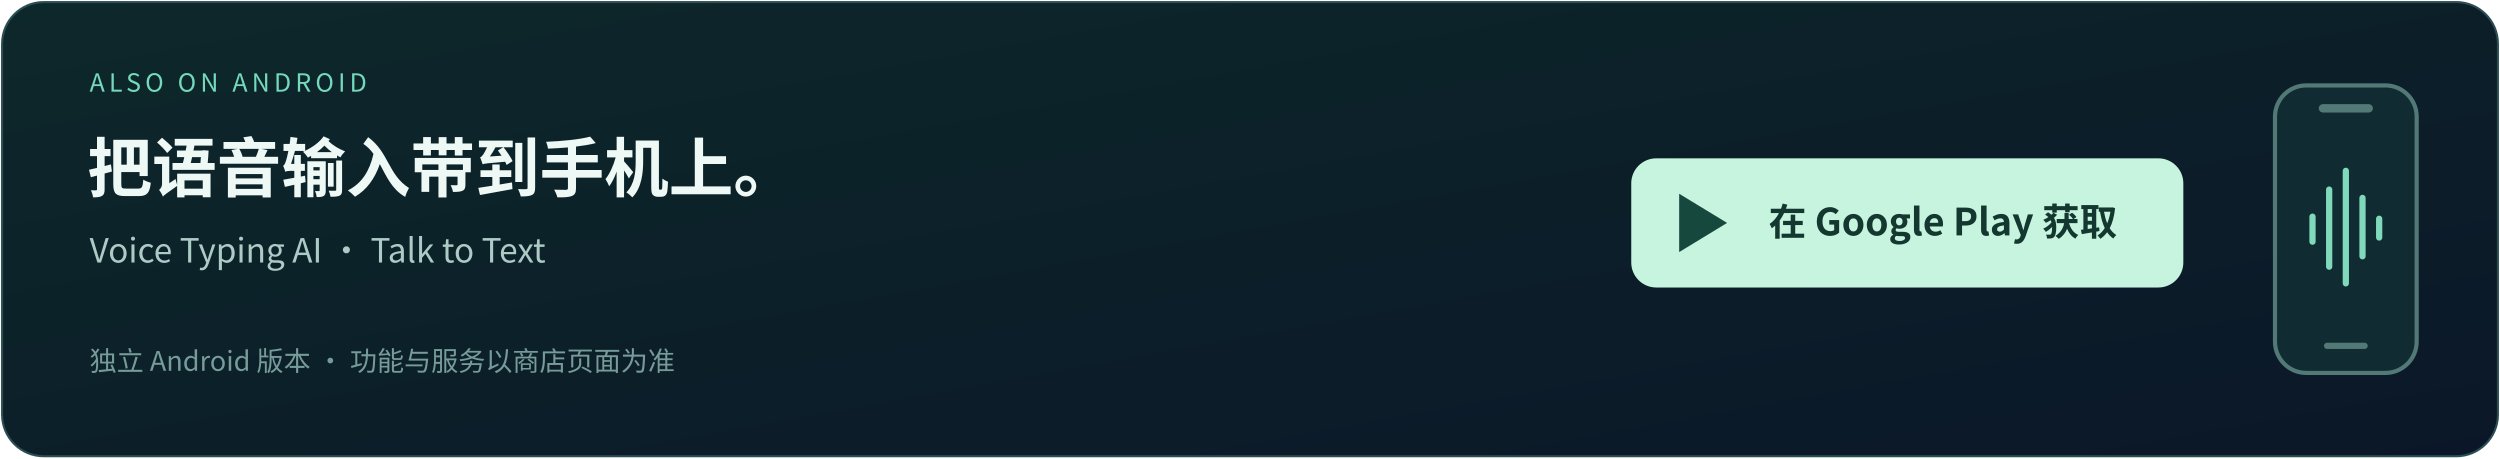
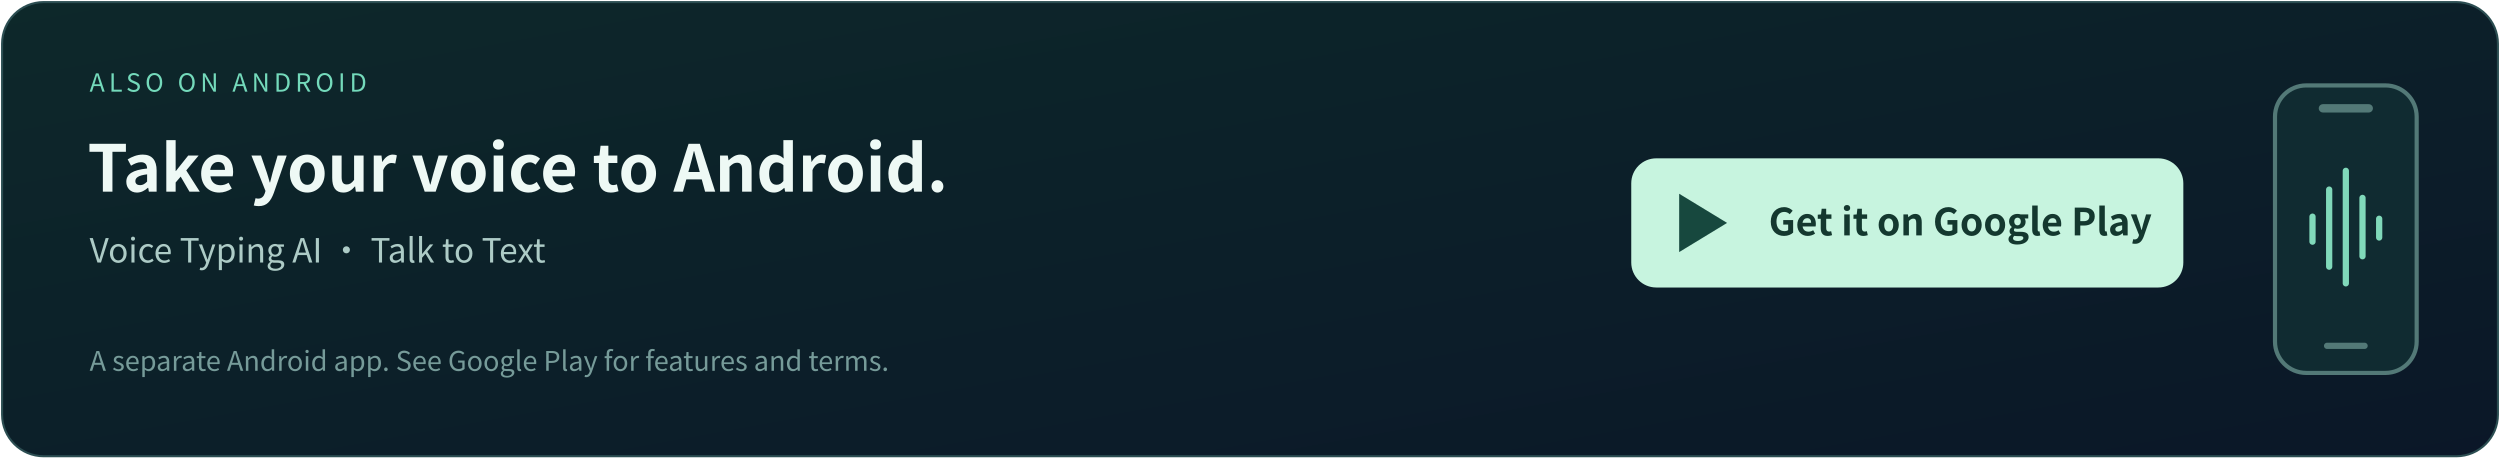
<svg xmlns="http://www.w3.org/2000/svg" width="1200" height="220" viewBox="0 0 1200 220" role="img" aria-labelledby="title desc">
  <defs>
    <linearGradient id="bg" x1="0" y1="0" x2="1" y2="1">
      <stop stop-color="#0d282a" />
      <stop offset="1" stop-color="#0b1728" />
    </linearGradient>
  </defs>
  <rect x="1" y="1" width="1198" height="218" rx="20" fill="url(#bg)" stroke="#2c4e52" />
  <g font-family="Segoe UI,Microsoft YaHei,PingFang SC,Noto Sans CJK SC,sans-serif">
    <text x="43" y="44" font-size="12" fill="#74dabb" letter-spacing="2">ALSO ON ANDROID</text>
-     <text x="42" y="92" font-size="31" font-weight="650" fill="#eef9f5">把语音输入带到手机上。</text>
+     <text x="42" y="92" font-size="31" font-weight="650" fill="#eef9f5">Take your voice to Android.</text>
    <text x="43" y="126" font-size="16" fill="#adcbc6">Voice Typing AI · Talk to Text</text>
-     <text x="43" y="178" font-size="13" fill="#769b99">独立 Android 版本 · 功能与服务以商店页面为准</text>
+     <text x="43" y="178" font-size="13" fill="#769b99">A separate Android app. See Google Play for features and terms.</text>
    <rect x="783" y="76" width="265" height="62" rx="12" fill="#c7f4df" />
    <path d="M806 93v28l23-14z" fill="#17483e" />
-     <text x="849" y="113" font-size="18" font-weight="600" fill="#14382f">在 Google Play 获取</text>
+     <text x="849" y="113" font-size="18" font-weight="600" fill="#14382f">Get it on Google Play</text>
    <rect x="1092" y="41" width="68" height="138" rx="15" fill="#102b31" stroke="#537977" stroke-width="2" />
    <path d="M1115 52h22" stroke="#537977" stroke-width="4" stroke-linecap="round" />
    <g stroke="#80d9ba" stroke-width="3" stroke-linecap="round">
      <path d="M1110 104v12M1118 91v37M1126 82v54M1134 95v28M1142 105v9" />
    </g>
    <path d="M1117 166h18" stroke="#537977" stroke-width="3" stroke-linecap="round" />
  </g>
</svg>
